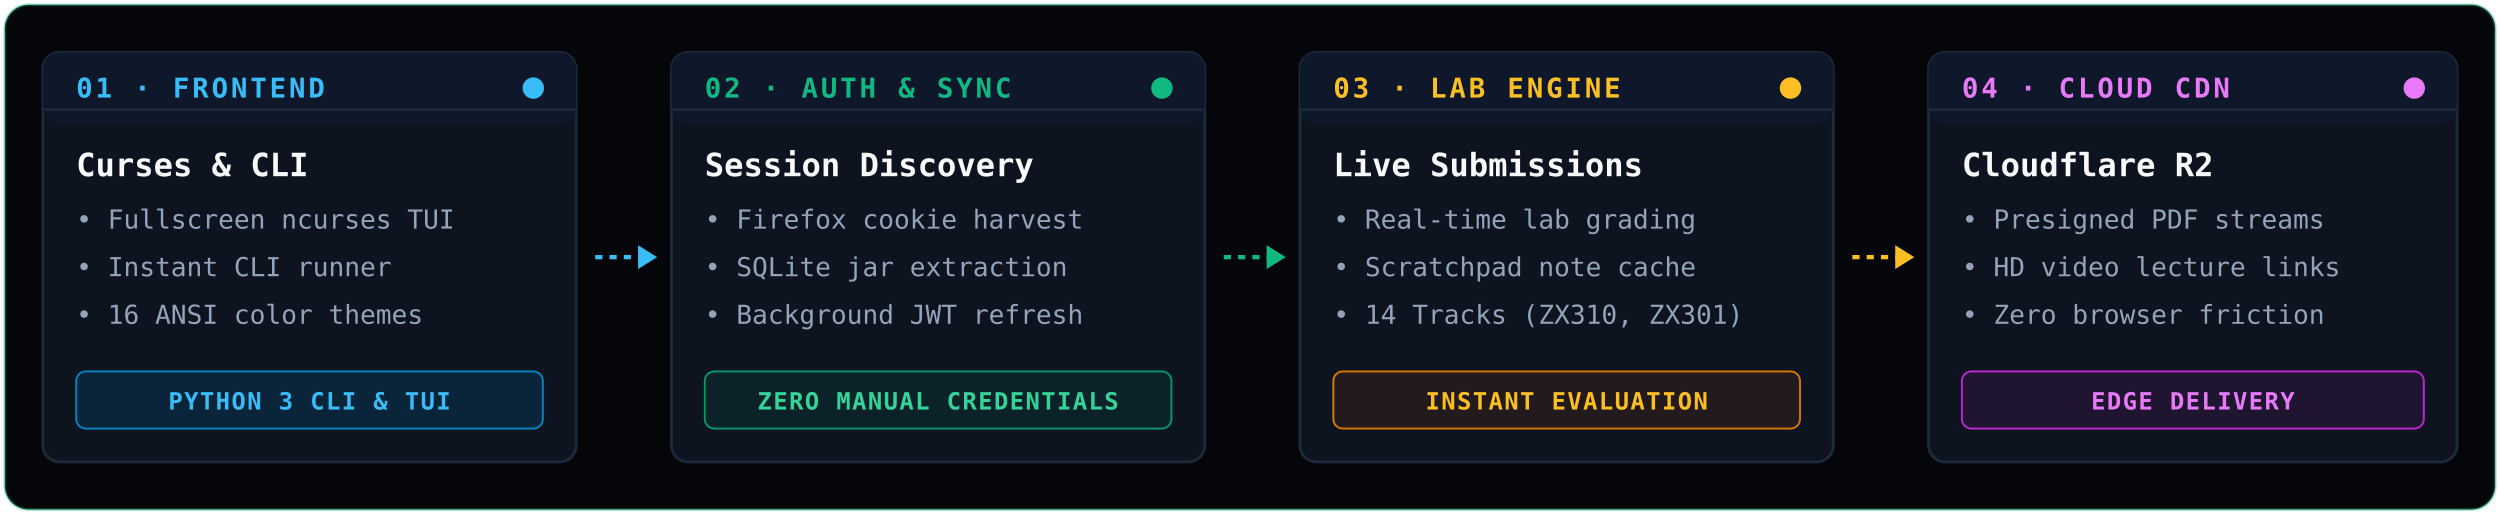
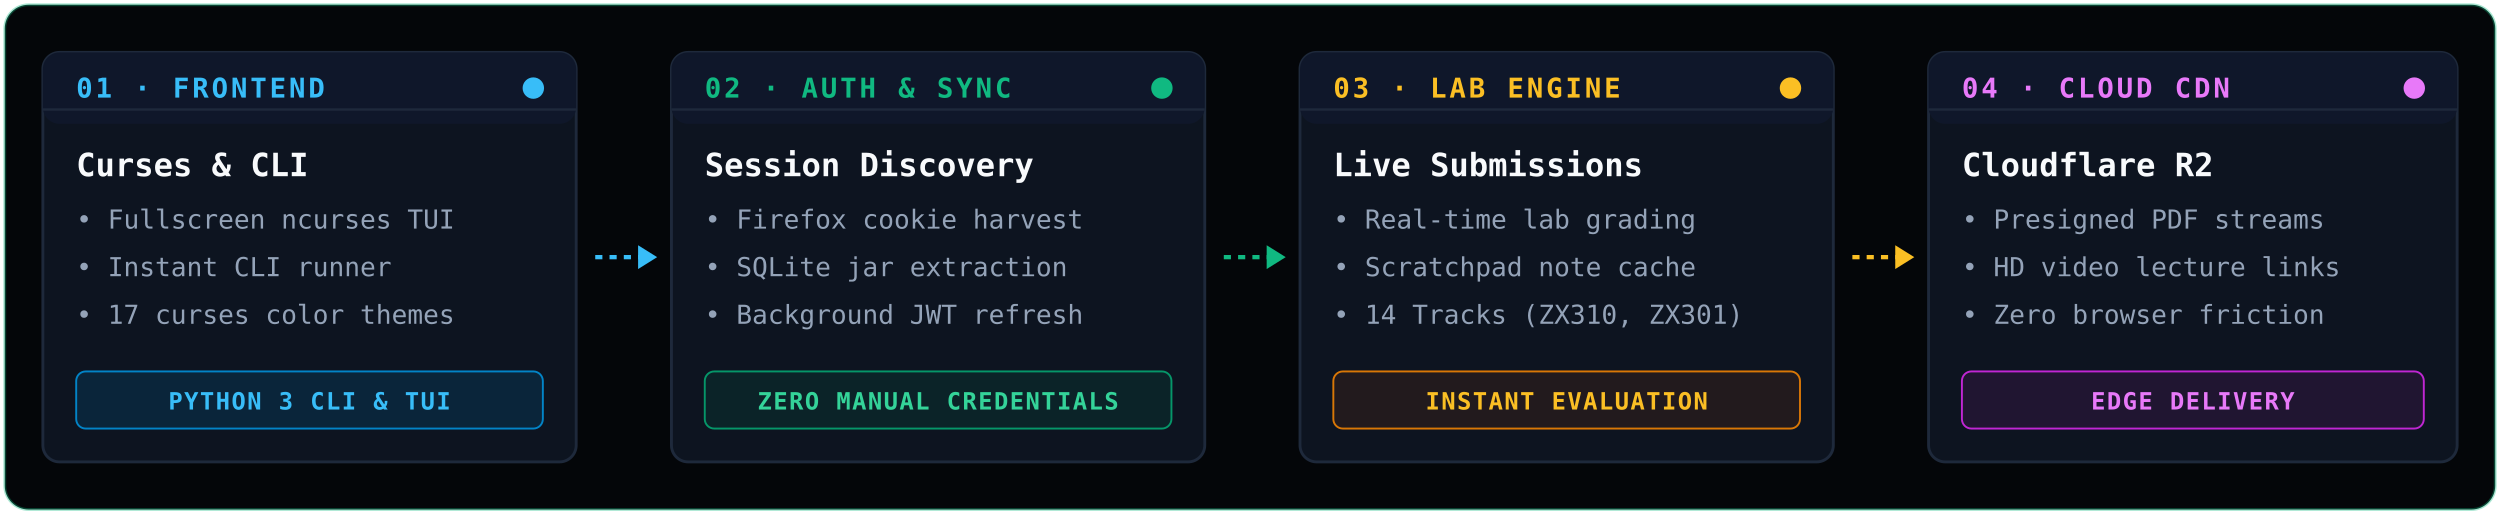
<svg xmlns="http://www.w3.org/2000/svg" viewBox="0 0 1050 216" width="100%" height="100%">
  <defs>
    <style>
      .mono { font-family: ui-monospace, SFMono-Regular, 'JetBrains Mono', 'Fira Code', Menlo, monospace; }
      .title { fill: #f8fafc; font-weight: 700; font-size: 13.5px; }
      .sub { fill: #94a3b8; font-size: 11.0px; }
      .badge { font-size: 10px; font-weight: 700; letter-spacing: 0.6px; }
      .step-num { font-size: 11.5px; font-weight: 800; letter-spacing: 1.2px; }
    </style>
  </defs>
  <rect x="2" y="2" width="1046" height="212" rx="10" fill="#040609" stroke="#10b981" stroke-opacity="0.35" stroke-width="1.2" />
  <g transform="translate(18, 22)">
    <rect width="224" height="172" rx="7" fill="#0d1420" stroke="#1e293b" stroke-width="1.2" />
    <rect width="224" height="30" rx="7" fill="#0f172a" />
    <path d="M0 24 L224 24" stroke="#1e293b" stroke-width="1" />
    <text x="14" y="19" fill="#38bdf8" class="mono step-num">01 · FRONTEND</text>
    <circle cx="206" cy="15" r="4.5" fill="#38bdf8" />
    <text x="14" y="52" class="mono title">Curses &amp; CLI</text>
    <text x="14" y="74" class="mono sub">• Fullscreen ncurses TUI</text>
    <text x="14" y="94" class="mono sub">• Instant CLI runner</text>
-     <text x="14" y="114" class="mono sub">• 16 ANSI color themes</text>
+     <text x="14" y="114" class="mono sub">• 17 curses color themes</text>
    <rect x="14" y="134" width="196" height="24" rx="4" fill="#0369a1" fill-opacity="0.2" stroke="#0284c7" stroke-width="0.8" />
    <text x="112" y="150" fill="#38bdf8" class="mono badge" text-anchor="middle">PYTHON 3 CLI &amp; TUI</text>
  </g>
  <path d="M250 108 L272 108" stroke="#38bdf8" stroke-width="1.8" stroke-dasharray="3,3" />
  <polygon points="276,108 268,103 268,113" fill="#38bdf8" />
  <g transform="translate(282, 22)">
    <rect width="224" height="172" rx="7" fill="#0d1420" stroke="#1e293b" stroke-width="1.2" />
    <rect width="224" height="30" rx="7" fill="#0f172a" />
    <path d="M0 24 L224 24" stroke="#1e293b" stroke-width="1" />
    <text x="14" y="19" fill="#10b981" class="mono step-num">02 · AUTH &amp; SYNC</text>
    <circle cx="206" cy="15" r="4.5" fill="#10b981" />
    <text x="14" y="52" class="mono title">Session Discovery</text>
    <text x="14" y="74" class="mono sub">• Firefox cookie harvest</text>
    <text x="14" y="94" class="mono sub">• SQLite jar extraction</text>
    <text x="14" y="114" class="mono sub">• Background JWT refresh</text>
    <rect x="14" y="134" width="196" height="24" rx="4" fill="#065f46" fill-opacity="0.2" stroke="#059669" stroke-width="0.8" />
    <text x="112" y="150" fill="#34d399" class="mono badge" text-anchor="middle">ZERO MANUAL CREDENTIALS</text>
  </g>
  <path d="M514 108 L536 108" stroke="#10b981" stroke-width="1.8" stroke-dasharray="3,3" />
  <polygon points="540,108 532,103 532,113" fill="#10b981" />
  <g transform="translate(546, 22)">
    <rect width="224" height="172" rx="7" fill="#0d1420" stroke="#1e293b" stroke-width="1.2" />
    <rect width="224" height="30" rx="7" fill="#0f172a" />
    <path d="M0 24 L224 24" stroke="#1e293b" stroke-width="1" />
    <text x="14" y="19" fill="#fbbf24" class="mono step-num">03 · LAB ENGINE</text>
    <circle cx="206" cy="15" r="4.5" fill="#fbbf24" />
    <text x="14" y="52" class="mono title">Live Submissions</text>
    <text x="14" y="74" class="mono sub">• Real-time lab grading</text>
    <text x="14" y="94" class="mono sub">• Scratchpad note cache</text>
    <text x="14" y="114" class="mono sub">• 14 Tracks (ZX310, ZX301)</text>
    <rect x="14" y="134" width="196" height="24" rx="4" fill="#78350f" fill-opacity="0.2" stroke="#d97706" stroke-width="0.8" />
    <text x="112" y="150" fill="#fbbf24" class="mono badge" text-anchor="middle">INSTANT EVALUATION</text>
  </g>
  <path d="M778 108 L800 108" stroke="#fbbf24" stroke-width="1.8" stroke-dasharray="3,3" />
  <polygon points="804,108 796,103 796,113" fill="#fbbf24" />
  <g transform="translate(810, 22)">
    <rect width="222" height="172" rx="7" fill="#0d1420" stroke="#1e293b" stroke-width="1.2" />
    <rect width="222" height="30" rx="7" fill="#0f172a" />
    <path d="M0 24 L222 24" stroke="#1e293b" stroke-width="1" />
    <text x="14" y="19" fill="#e879f9" class="mono step-num">04 · CLOUD CDN</text>
    <circle cx="204" cy="15" r="4.5" fill="#e879f9" />
    <text x="14" y="52" class="mono title">Cloudflare R2</text>
    <text x="14" y="74" class="mono sub">• Presigned PDF streams</text>
    <text x="14" y="94" class="mono sub">• HD video lecture links</text>
    <text x="14" y="114" class="mono sub">• Zero browser friction</text>
    <rect x="14" y="134" width="194" height="24" rx="4" fill="#701a75" fill-opacity="0.2" stroke="#c026d3" stroke-width="0.8" />
    <text x="111" y="150" fill="#e879f9" class="mono badge" text-anchor="middle">EDGE DELIVERY</text>
  </g>
</svg>
